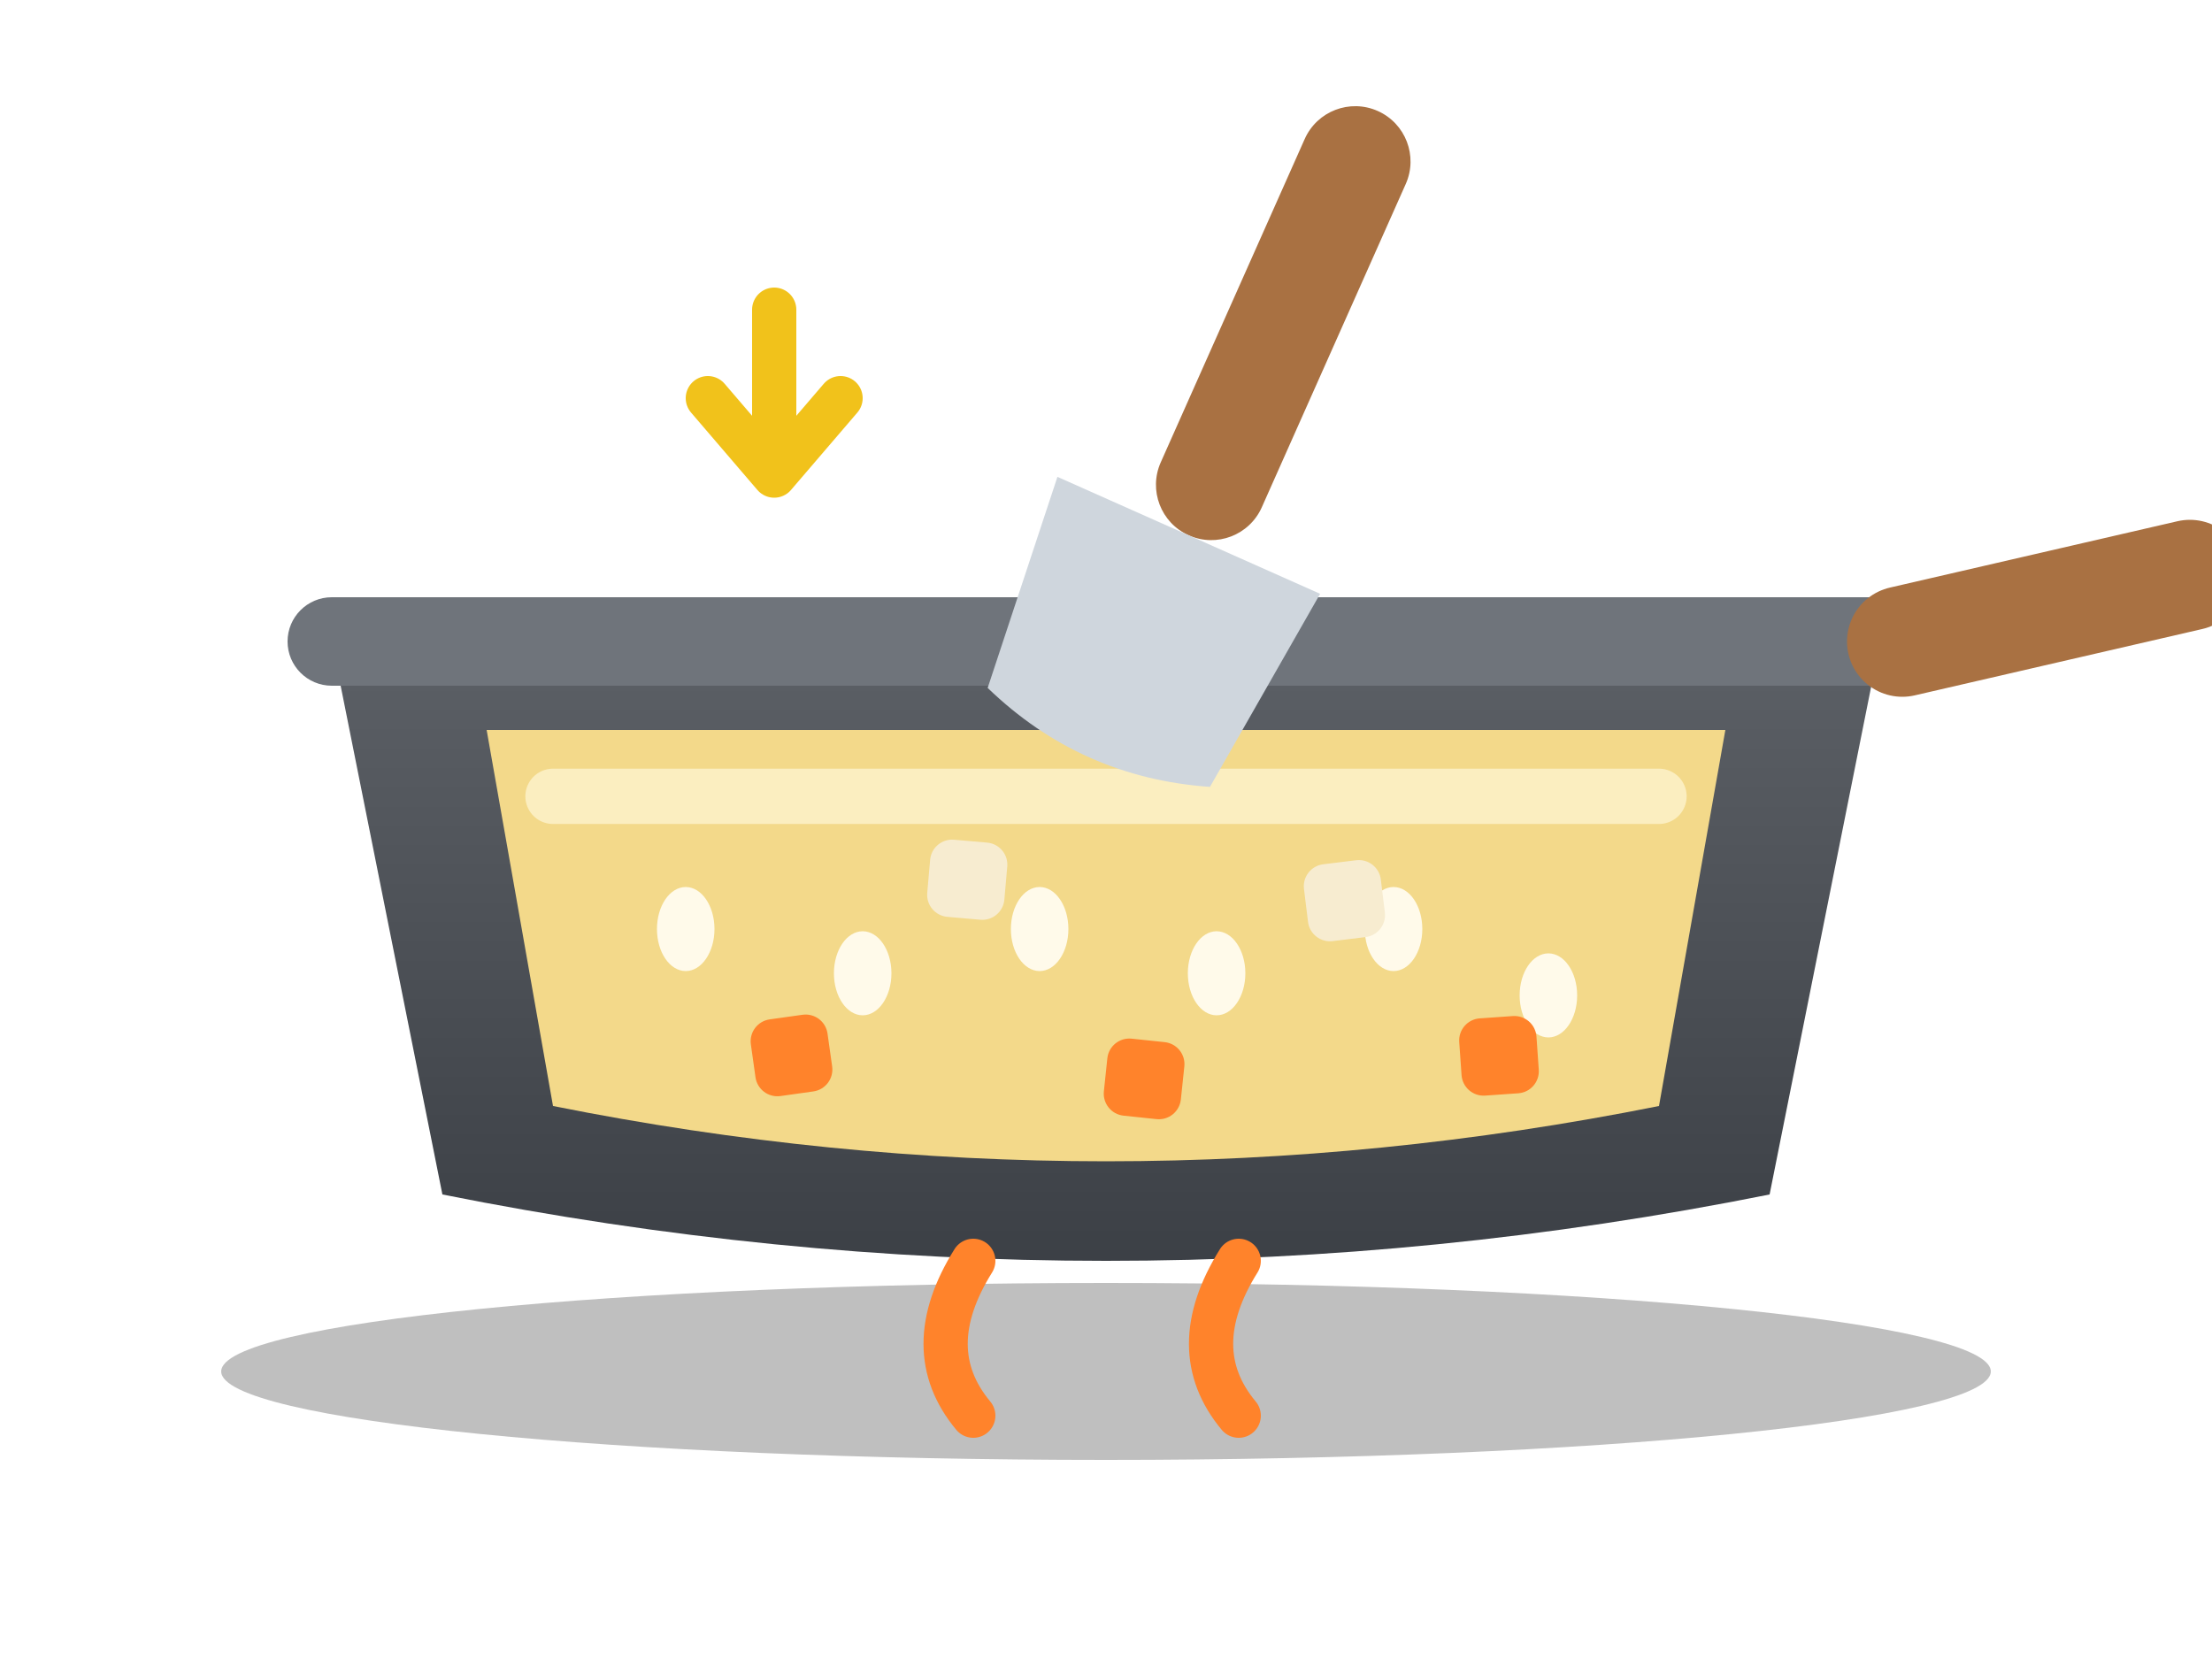
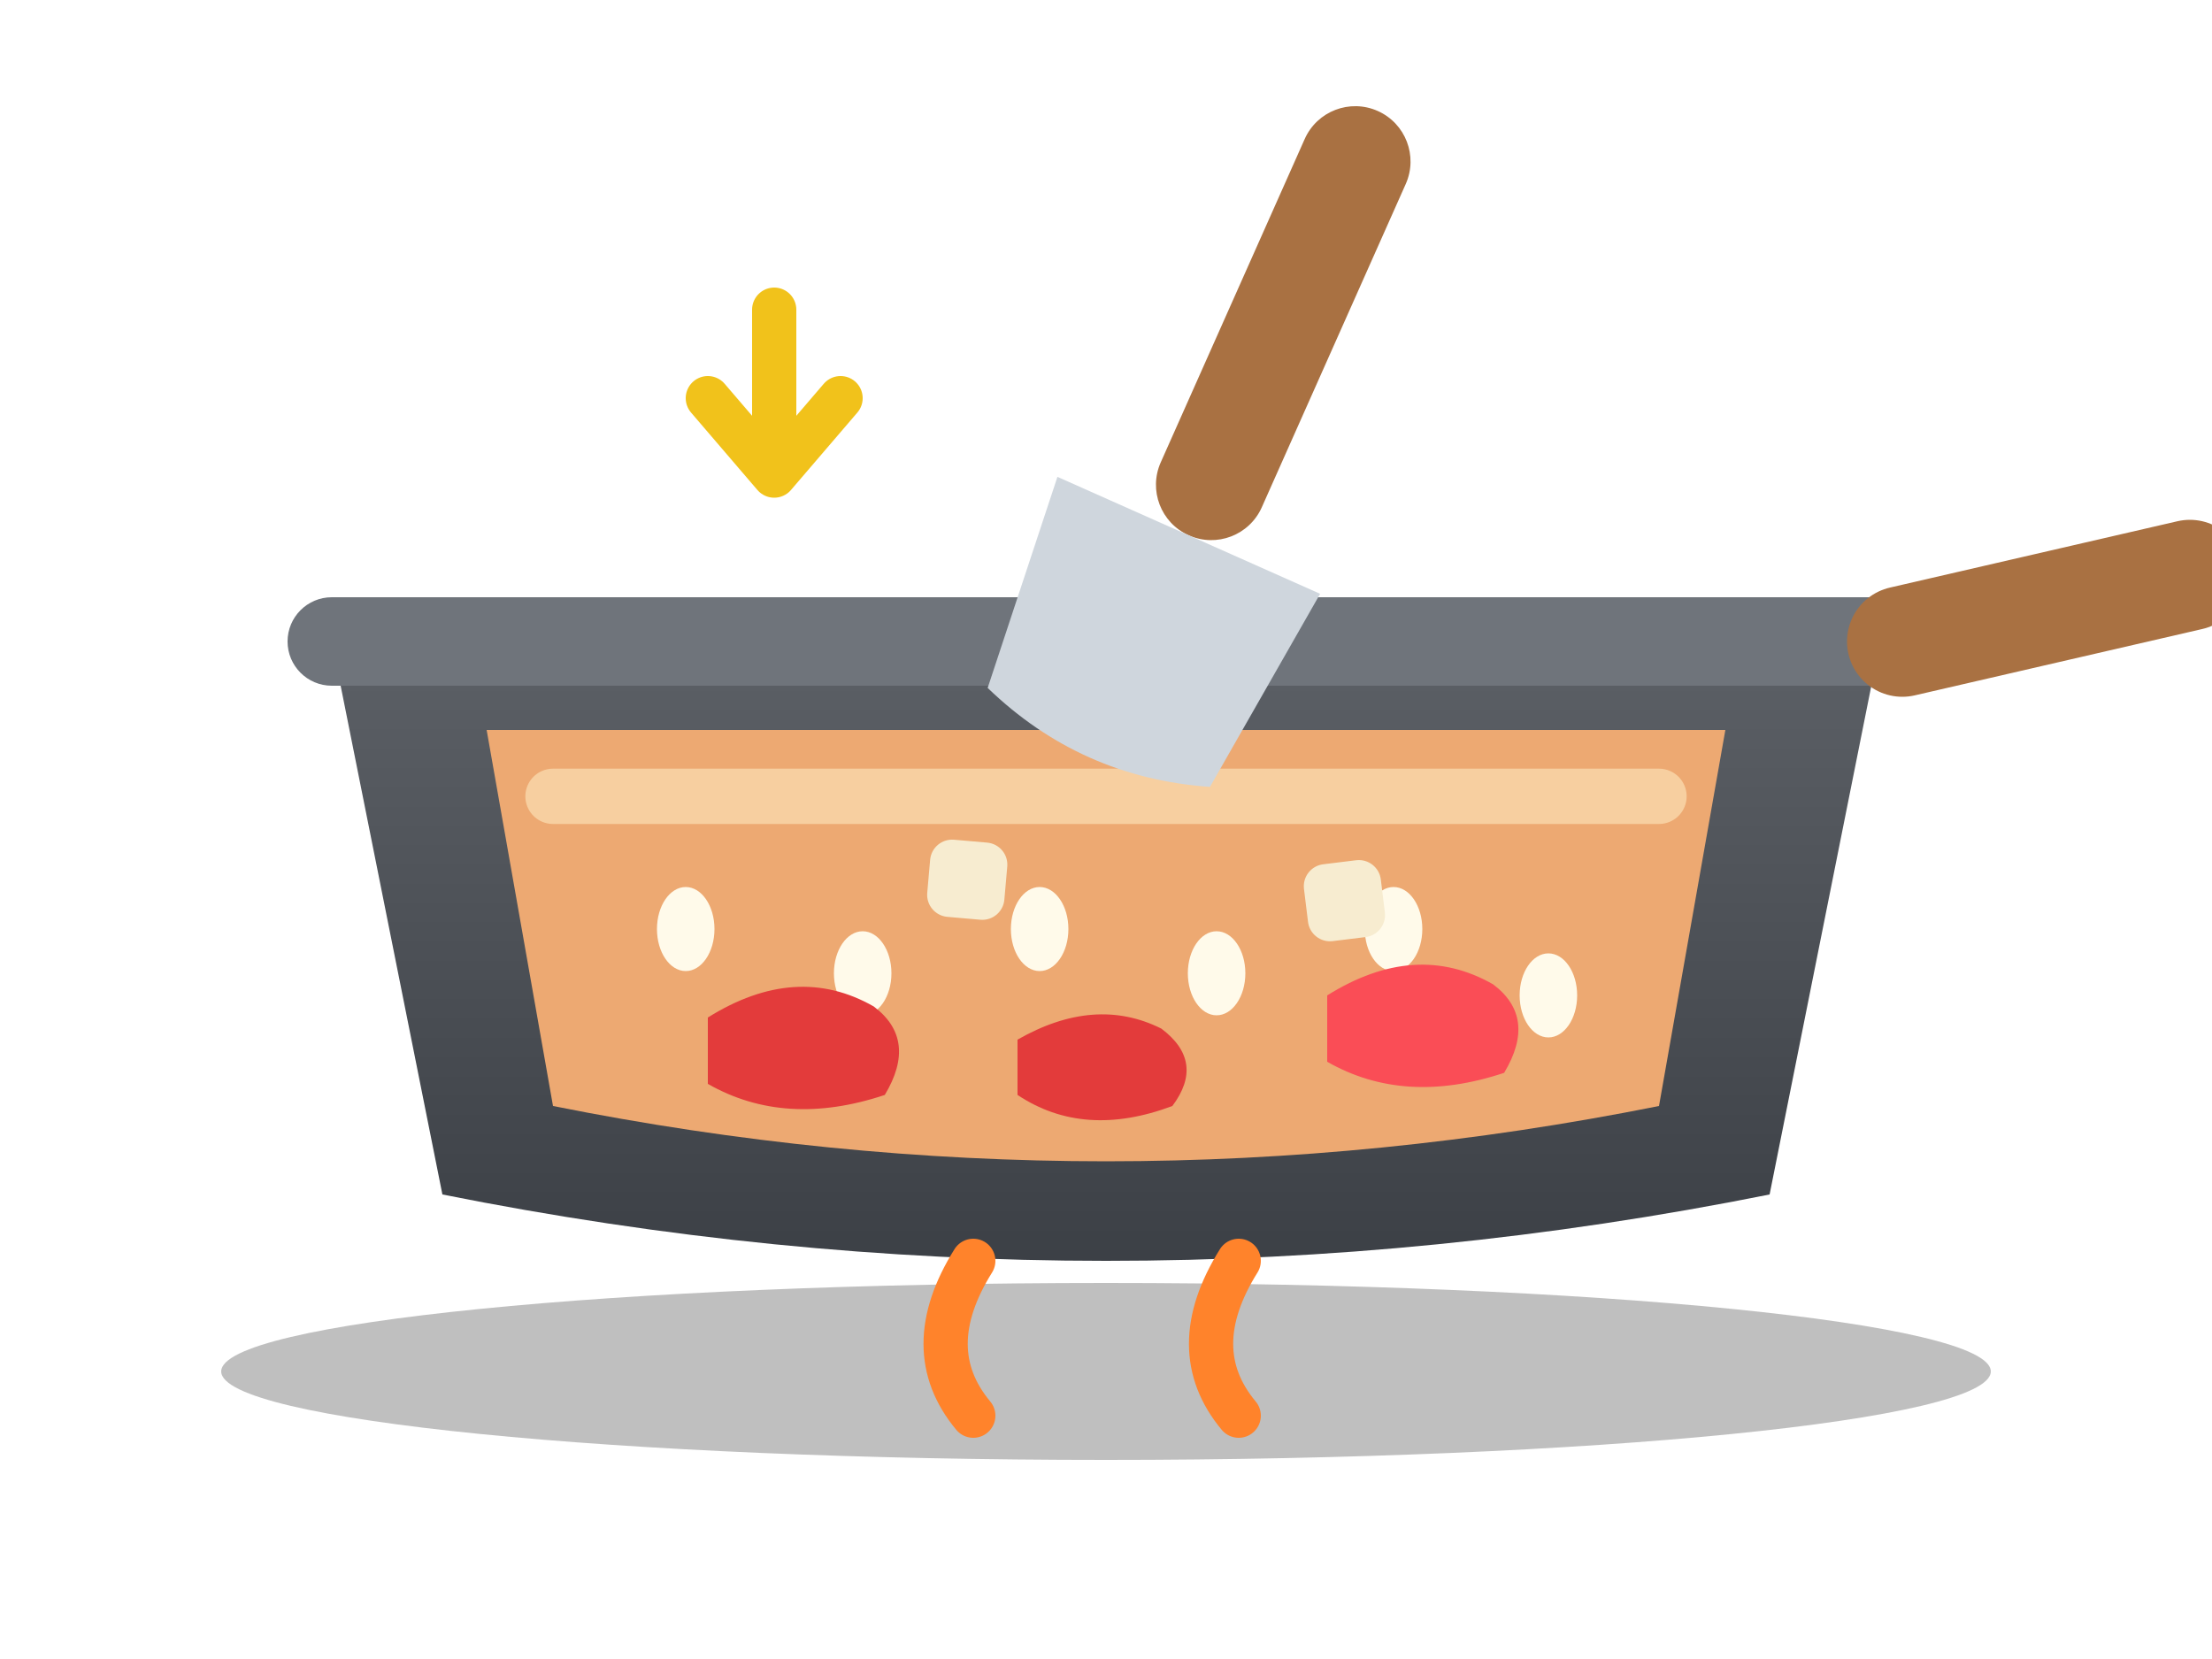
- <svg xmlns="http://www.w3.org/2000/svg" viewBox="0 0 200 150" role="img" aria-label="Golden egg-coated rice pressed flat in the pan with a spatula">
+ <svg xmlns="http://www.w3.org/2000/svg" viewBox="0 0 200 150" role="img" aria-label="Kimchi and egg coated rice pressed flat in the pan with a spatula">
  <defs>
    <linearGradient id="pan" x1="0" y1="0" x2="0" y2="1">
      <stop offset="0" stop-color="#5c6066" />
      <stop offset="1" stop-color="#3c4046" />
    </linearGradient>
  </defs>
  <ellipse cx="100" cy="124" rx="80" ry="8" fill="#000" opacity="0.25" />
  <path d="M30 58 L170 58 L160 108 Q100 120 40 108 Z" fill="url(#pan)" />
  <rect x="26" y="54" width="148" height="8" rx="4" fill="#6f747b" />
  <path d="M172 58 L198 52" stroke="#a97142" stroke-width="10" stroke-linecap="round" />
-   <path d="M44 66 L156 66 L150 100 Q100 110 50 100 Z" fill="#f3d98a" />
-   <path d="M50 72 L150 72" stroke="#fbeec0" stroke-width="5" stroke-linecap="round" />
+   <path d="M44 66 L156 66 L150 100 Q100 110 50 100 Z" fill="#eda972" />
+   <path d="M50 72 L150 72" stroke="#f7cfa0" stroke-width="5" stroke-linecap="round" />
  <g fill="#fffaea">
    <ellipse cx="62" cy="84" rx="2.6" ry="3.8" />
    <ellipse cx="78" cy="88" rx="2.6" ry="3.8" />
    <ellipse cx="94" cy="84" rx="2.6" ry="3.8" />
    <ellipse cx="110" cy="88" rx="2.6" ry="3.8" />
    <ellipse cx="126" cy="84" rx="2.6" ry="3.8" />
    <ellipse cx="140" cy="90" rx="2.6" ry="3.8" />
  </g>
-   <g fill="#ff832b">
-     <rect x="68" y="92" width="7" height="7" rx="2" transform="rotate(-8 71 95)" />
-     <rect x="100" y="94" width="7" height="7" rx="2" transform="rotate(6 103 97)" />
-     <rect x="132" y="92" width="7" height="7" rx="2" transform="rotate(-4 135 95)" />
-   </g>
+   <path d="M64 92 q8 -5 15 -1 q4 3 1 8 q-9 3 -16 -1 Z" fill="#e33b3b" />
+   <path d="M120 90 q8 -5 15 -1 q4 3 1 8 q-9 3 -16 -1 Z" fill="#fa4d56" />
+   <path d="M92 94 q7 -4 13 -1 q4 3 1 7 q-8 3 -14 -1 Z" fill="#e33b3b" />
  <g fill="#f7ecd0">
    <rect x="84" y="76" width="7" height="7" rx="2" transform="rotate(5 87 79)" />
    <rect x="118" y="78" width="7" height="7" rx="2" transform="rotate(-7 121 81)" />
  </g>
  <g transform="translate(120,8) rotate(24)">
    <rect x="0" y="0" width="10" height="42" rx="5" fill="#a97142" />
    <path d="M-8 42 L18 42 L16 62 Q5 66 -6 62 Z" fill="#cfd6dd" />
  </g>
  <path d="M70 28 L70 42 M64 36 L70 43 L76 36" stroke="#f1c21b" stroke-width="4" fill="none" stroke-linecap="round" stroke-linejoin="round" />
  <path d="M88 114 q-5 8 0 14 M112 114 q-5 8 0 14" stroke="#ff832b" stroke-width="4" fill="none" stroke-linecap="round" />
</svg>
